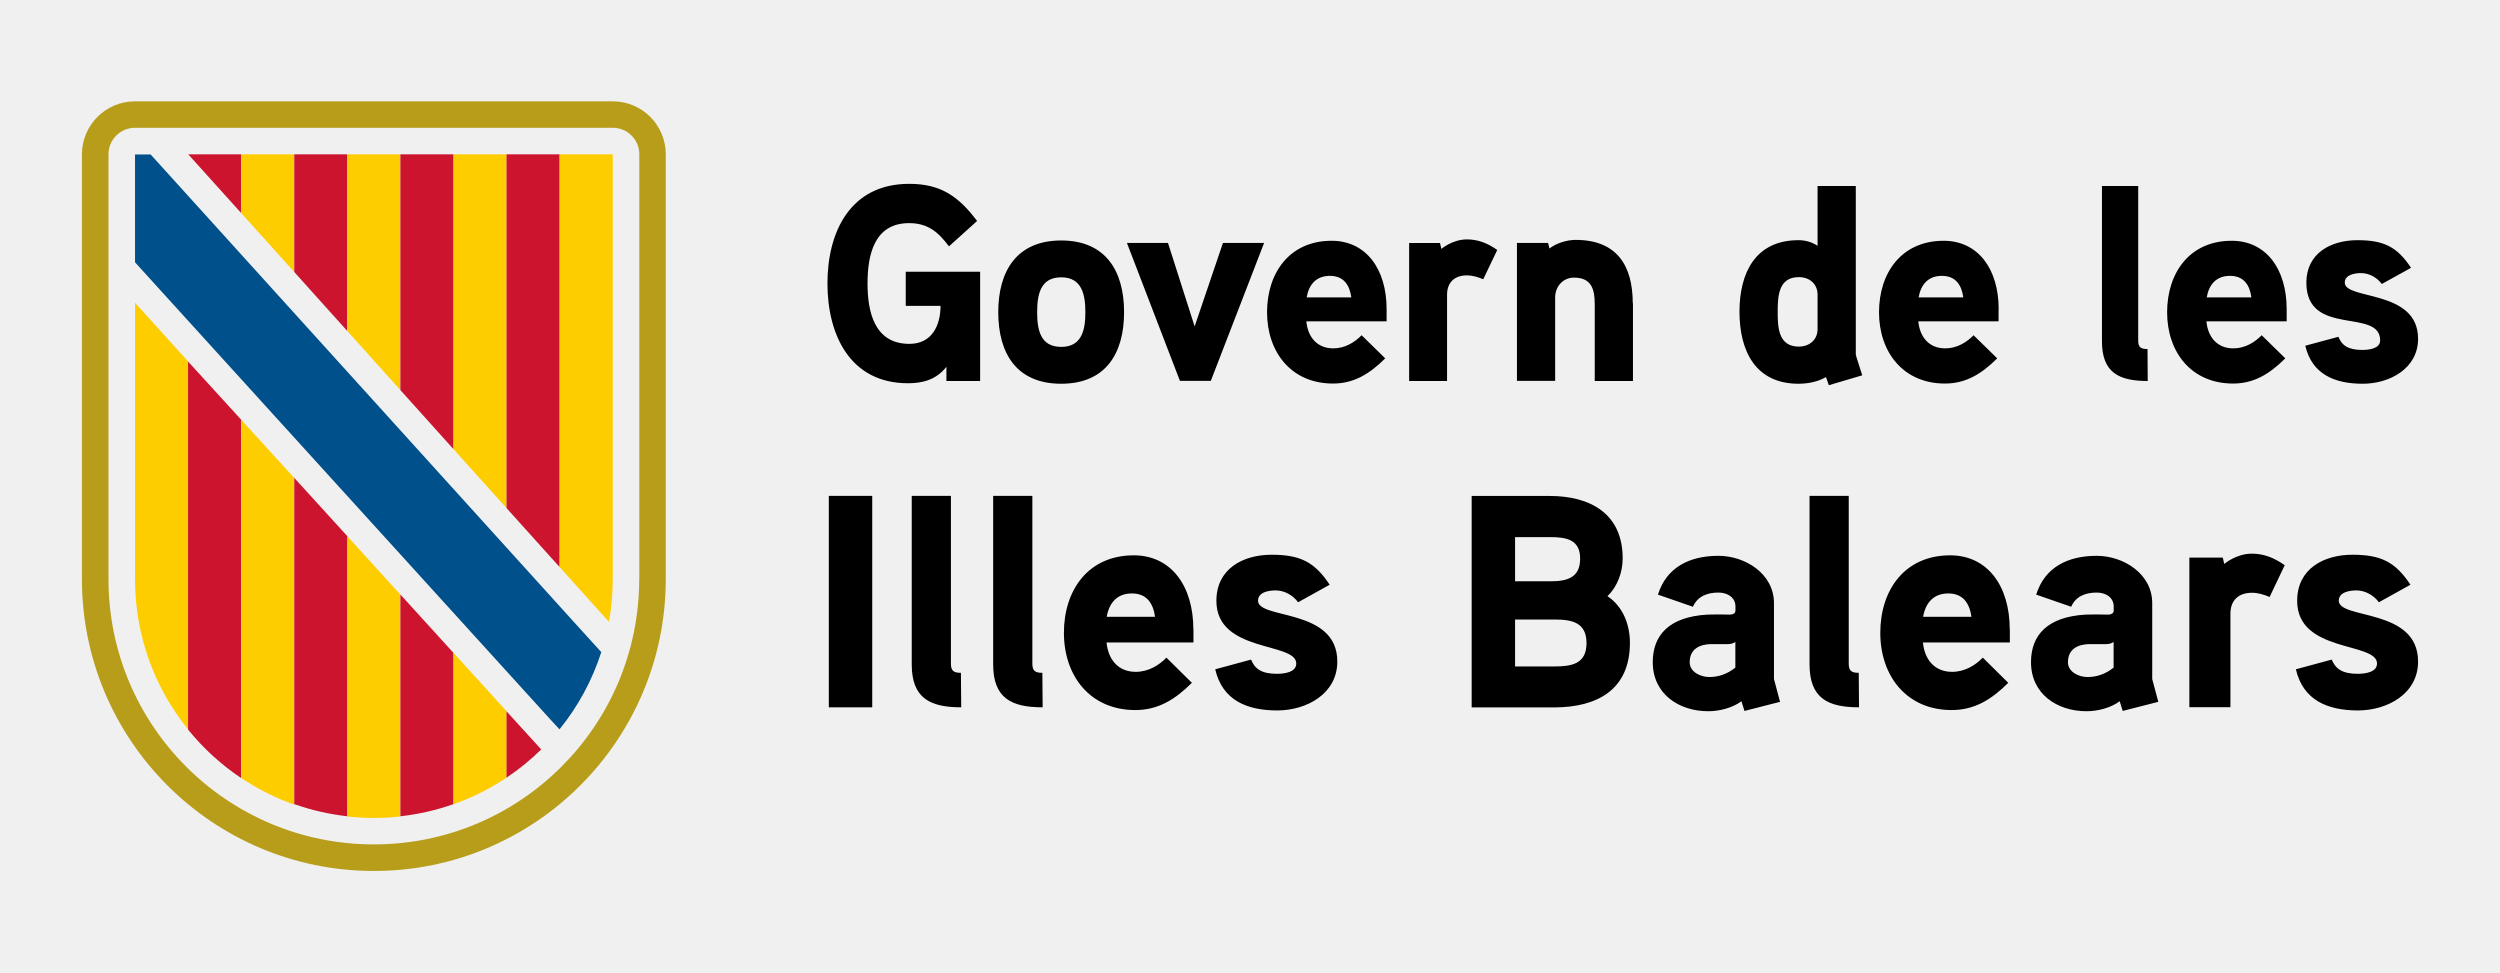
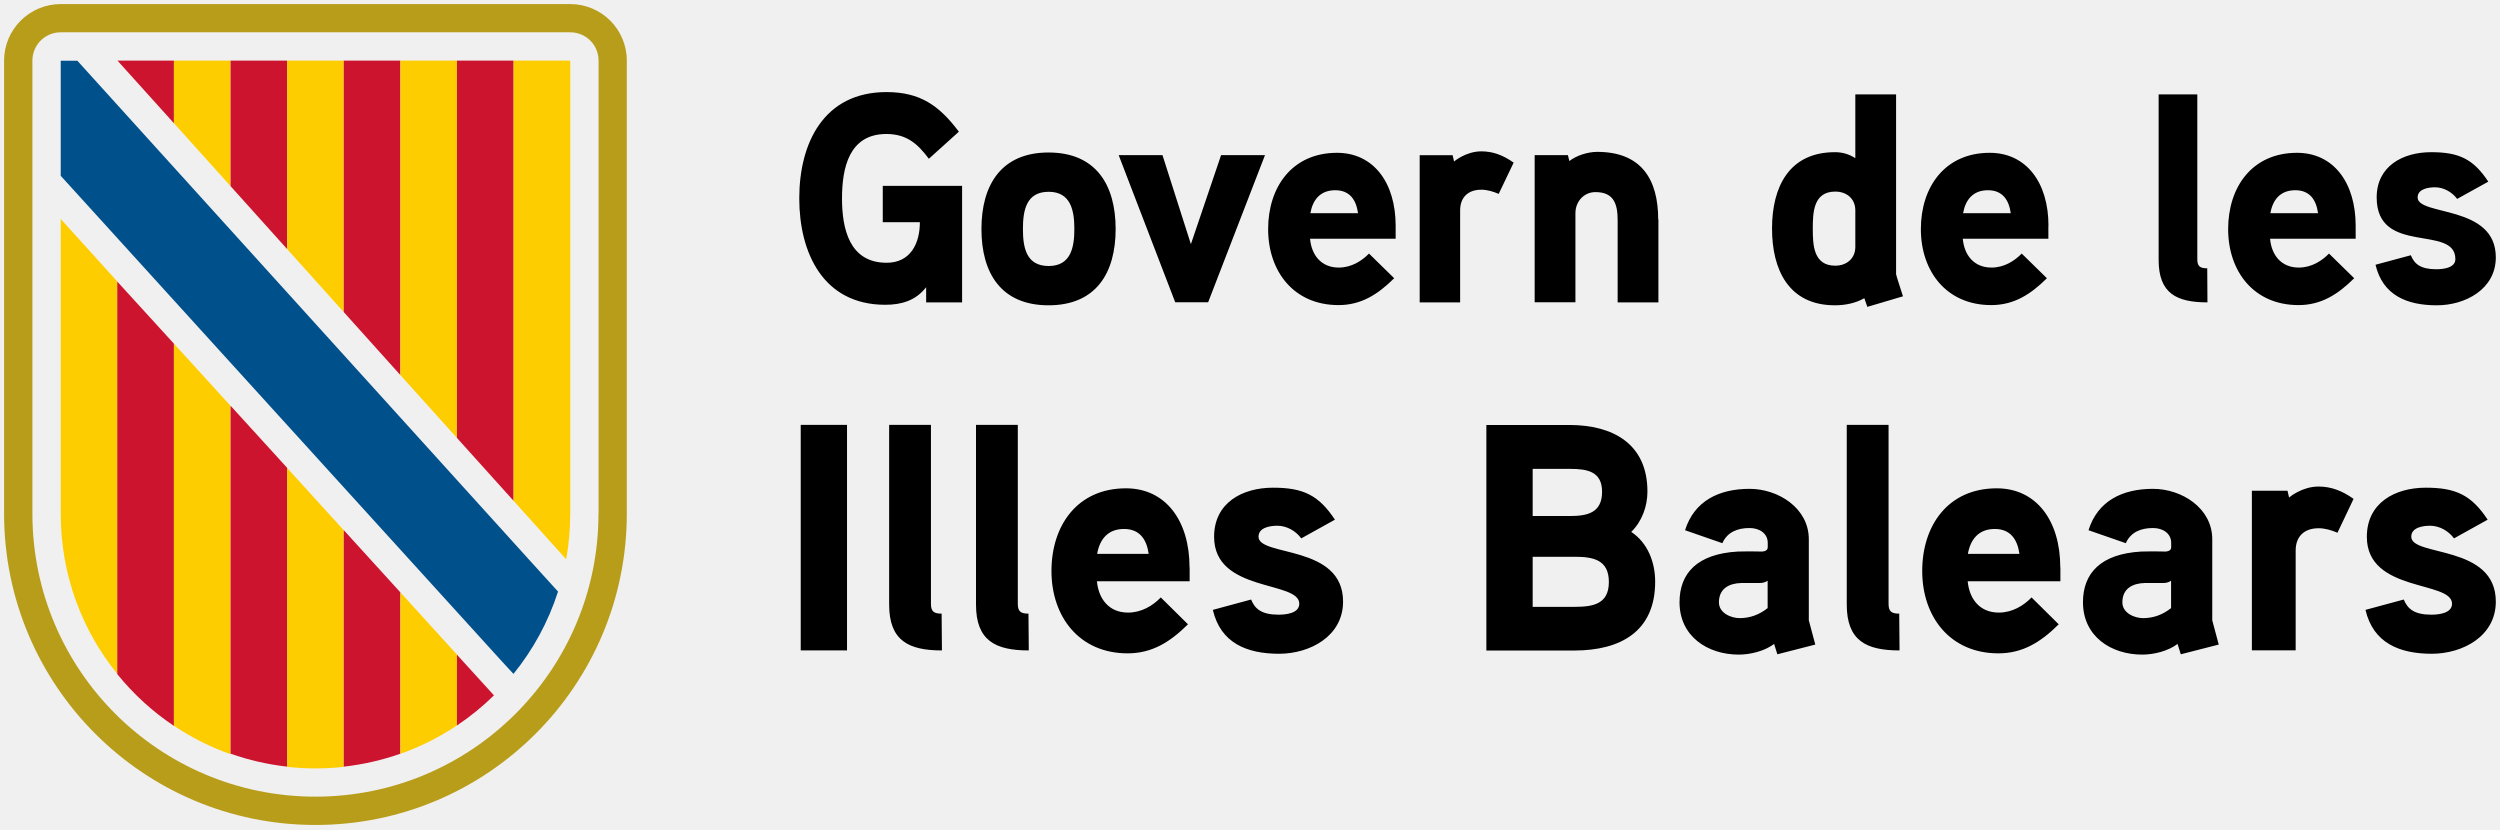
- <svg xmlns="http://www.w3.org/2000/svg" version="1.1" id="Capa_1" x="0px" y="0px" viewBox="0 0 255.12 99.21" style="enable-background:new 0 0 255.12 99.21;" xml:space="preserve">
+ <svg xmlns="http://www.w3.org/2000/svg" version="1.1" id="Capa_1" x="0px" y="0px" viewBox="7.97 9.95 239.19 79.33" xml:space="preserve">
  <style type="text/css">
	.st0{fill:#B89D1B;}
	.st1{fill:#CC142E;}
	.st2{fill:#FECD00;}
	.st3{fill:#FFFFFF;}
	.st4{fill:#00508B;}
	.st5{fill:#3C3C3B;}
</style>
  <g>
    <g>
      <g>
        <path d="M92.43,27.73v3.48h3.55c0,2.02-0.89,3.88-3.18,3.88c-3.58,0-4.27-3.28-4.27-6.16c0-2.88,0.66-6.16,4.24-6.16     c1.92,0,2.98,0.91,4.07,2.37l2.87-2.59c-1.89-2.51-3.7-3.79-6.93-3.79c-5.99,0-8.34,4.87-8.34,10.17     c0,5.21,2.29,10.18,8.22,10.18c1.57,0,2.92-0.4,3.92-1.68v1.45h3.44V27.73H92.43z M114.71,31.86c0-4.19-1.86-7.32-6.42-7.32     c-4.55,0-6.42,3.14-6.42,7.32c0,4.19,1.86,7.3,6.42,7.3C112.85,39.16,114.71,36.05,114.71,31.86 M110.76,31.86     c0,1.77-0.34,3.54-2.46,3.54c-2.15,0-2.46-1.77-2.46-3.54c0-1.77,0.31-3.56,2.46-3.56C110.42,28.3,110.76,30.09,110.76,31.86      M124.8,24.79l-2.89,8.52l-2.72-8.52H115l5.41,14.08h3.15l5.44-14.08H124.8z M141.5,31.55c0-4.13-2.12-6.98-5.61-6.98     c-4.3,0-6.59,3.28-6.59,7.3c0,4.05,2.46,7.27,6.73,7.27c2.15,0,3.75-1,5.33-2.57l-2.41-2.36c-0.69,0.71-1.69,1.34-2.89,1.34     c-1.69,0-2.61-1.2-2.75-2.76h8.19V31.55z M133.34,30.35c0.23-1.31,0.97-2.2,2.38-2.2c1.4,0,2.01,0.94,2.18,2.2H133.34z      M152.79,25.51c-1-0.71-1.98-1.08-3.09-1.08c-1.49,0-2.61,0.97-2.61,0.97l-0.14-0.6h-3.15v14.08h3.87v-8.81     c0-1.2,0.72-1.97,2.03-1.97c0.55,0,1.12,0.17,1.66,0.4L152.79,25.51z M166.62,30.95c0-3.9-1.66-6.47-5.84-6.47     c-0.92,0-2.03,0.37-2.66,0.88l-0.14-0.57h-3.18v14.08h3.9v-8.52c0-1.11,0.8-2.02,1.92-2.02c1.78,0,2.12,1.17,2.12,2.71v7.84h3.9     V30.95z M190.04,38.3c-0.06-0.2-0.66-2.02-0.66-2.11V18.98h-3.9v6.1c-0.63-0.4-1.26-0.57-1.95-0.57c-4.41,0-6.02,3.36-6.02,7.3     c0,3.93,1.58,7.35,6.02,7.35c0.97,0,1.98-0.2,2.81-0.68l0.29,0.83L190.04,38.3z M185.48,33.57c0,1.11-0.83,1.8-1.92,1.8     c-2.09,0-2.15-1.99-2.15-3.53c0-1.57,0.06-3.56,2.15-3.56c1.09,0,1.92,0.68,1.92,1.8V33.57z M203.96,31.55     c0-4.13-2.12-6.98-5.62-6.98c-4.3,0-6.59,3.28-6.59,7.3c0,4.05,2.46,7.27,6.73,7.27c2.15,0,3.75-1,5.33-2.57l-2.41-2.36     c-0.69,0.71-1.69,1.34-2.89,1.34c-1.69,0-2.61-1.2-2.75-2.76h8.19V31.55z M195.79,30.35c0.23-1.31,0.97-2.2,2.38-2.2     c1.4,0,2.01,0.94,2.18,2.2H195.79z M219.15,35.62c-0.66,0-0.95-0.17-0.95-0.85V18.98h-3.7v15.85c0,3.19,1.72,4.05,4.67,4.05     L219.15,35.62z M233.35,31.55c0-4.13-2.12-6.98-5.61-6.98c-4.3,0-6.59,3.28-6.59,7.3c0,4.05,2.46,7.27,6.73,7.27     c2.15,0,3.75-1,5.33-2.57l-2.41-2.36c-0.69,0.71-1.69,1.34-2.89,1.34c-1.69,0-2.61-1.2-2.75-2.76h8.19V31.55z M225.19,30.35     c0.23-1.31,0.97-2.2,2.38-2.2s2.01,0.94,2.18,2.2H225.19z M246.76,34.57c0-5.07-7.48-3.93-7.48-5.73c0-0.83,1.06-0.97,1.66-0.97     c0.83,0,1.63,0.45,2.12,1.11l2.98-1.65c-1.43-2.17-2.81-2.82-5.47-2.82c-2.72,0-5.21,1.34-5.21,4.33c0,5.61,7.53,2.54,7.53,5.9     c0,0.86-1.2,0.97-1.83,0.97c-1.46,0-2.09-0.48-2.43-1.34l-3.38,0.91c0.69,2.93,3.01,3.88,5.87,3.88     C243.84,39.16,246.76,37.62,246.76,34.57" />
        <path d="M89.01,50.6h-4.43v21.58h4.43V50.6z M98.06,68.66c-0.71,0-1.02-0.18-1.02-0.93V50.6h-4v17.19c0,3.46,1.86,4.39,5.05,4.39     L98.06,68.66z M106.37,68.66c-0.71,0-1.02-0.18-1.02-0.93V50.6h-4v17.19c0,3.46,1.86,4.39,5.05,4.39L106.37,68.66z M121.78,64.24     c0-4.48-2.29-7.57-6.08-7.57c-4.65,0-7.13,3.55-7.13,7.91c0,4.39,2.67,7.88,7.29,7.88c2.33,0,4.06-1.08,5.77-2.78l-2.6-2.57     c-0.74,0.77-1.83,1.45-3.13,1.45c-1.83,0-2.82-1.3-2.98-3h8.87V64.24z M112.94,62.94c0.25-1.42,1.05-2.38,2.57-2.38     c1.52,0,2.17,1.02,2.36,2.38H112.94z M136.47,67.51c0-5.5-8.09-4.27-8.09-6.21c0-0.9,1.15-1.05,1.8-1.05     c0.9,0,1.77,0.5,2.29,1.21l3.22-1.79c-1.55-2.35-3.04-3.06-5.92-3.06c-2.95,0-5.64,1.45-5.64,4.7c0,5.35,8.15,4.17,8.15,6.4     c0,0.93-1.3,1.05-1.98,1.05c-1.58,0-2.26-0.52-2.63-1.45l-3.66,0.99c0.74,3.18,3.25,4.2,6.36,4.2     C133.31,72.49,136.47,70.82,136.47,67.51 M166.33,65.6c0-1.86-0.71-3.71-2.29-4.76c1.02-0.99,1.55-2.44,1.55-3.86     c0-4.58-3.32-6.37-7.47-6.37h-7.94v21.58h8.43C162.99,72.18,166.33,70.39,166.33,65.6 M161.25,57c0,2.01-1.4,2.32-3.07,2.32     h-3.57v-4.51h3.57C159.82,54.81,161.25,55.05,161.25,57 M161.9,65.63c0,2.13-1.52,2.38-3.29,2.38h-4v-4.79h4     C160.38,63.22,161.9,63.49,161.9,65.63 M181.03,69.3v-7.76c0-2.97-2.91-4.82-5.67-4.82c-2.94,0-5.3,1.17-6.17,3.96l3.57,1.24     c0.46-1.05,1.43-1.45,2.6-1.45c0.96,0,1.74,0.52,1.74,1.42v0.43c0,0.18-0.12,0.37-0.53,0.4c0,0-1.3-0.03-2.33,0     c-3.88,0.22-5.58,2.07-5.58,4.85c0,3.25,2.67,5.01,5.67,5.01c1.12,0,2.48-0.34,3.38-1.02l0.31,0.99l3.63-0.93L181.03,69.3z      M177.09,68.13c-0.78,0.62-1.67,0.96-2.67,0.96c-0.84,0-1.99-0.49-1.99-1.51c0-1.33,0.99-1.82,2.14-1.85h1.74     c0.31,0,0.56-0.06,0.78-0.22V68.13z M189.68,68.66c-0.71,0-1.02-0.18-1.02-0.93V50.6h-4v17.19c0,3.46,1.86,4.39,5.05,4.39     L189.68,68.66z M205.09,64.24c0-4.48-2.29-7.57-6.08-7.57c-4.65,0-7.13,3.55-7.13,7.91c0,4.39,2.67,7.88,7.29,7.88     c2.33,0,4.06-1.08,5.77-2.78l-2.6-2.57c-0.74,0.77-1.83,1.45-3.13,1.45c-1.83,0-2.82-1.3-2.98-3h8.87V64.24z M196.25,62.94     c0.25-1.42,1.06-2.38,2.57-2.38c1.52,0,2.17,1.02,2.36,2.38H196.25z M219.63,69.3v-7.76c0-2.97-2.91-4.82-5.67-4.82     c-2.95,0-5.3,1.17-6.17,3.96l3.57,1.24c0.46-1.05,1.43-1.45,2.6-1.45c0.96,0,1.74,0.52,1.74,1.42v0.43c0,0.18-0.12,0.37-0.53,0.4     c0,0-1.3-0.03-2.33,0c-3.88,0.22-5.58,2.07-5.58,4.85c0,3.25,2.67,5.01,5.67,5.01c1.12,0,2.48-0.34,3.38-1.02l0.31,0.99     l3.63-0.93L219.63,69.3z M215.69,68.13c-0.78,0.62-1.67,0.96-2.67,0.96c-0.84,0-1.99-0.49-1.99-1.51c0-1.33,0.99-1.82,2.14-1.85     h1.74c0.31,0,0.56-0.06,0.78-0.22V68.13z M233.15,57.68c-1.08-0.77-2.14-1.18-3.35-1.18c-1.61,0-2.82,1.05-2.82,1.05l-0.15-0.65     h-3.41v15.27h4.19v-9.55c0-1.3,0.77-2.13,2.2-2.13c0.59,0,1.21,0.18,1.8,0.43L233.15,57.68z M246.76,67.51     c0-5.5-8.09-4.27-8.09-6.21c0-0.9,1.15-1.05,1.8-1.05c0.9,0,1.77,0.5,2.29,1.21l3.22-1.79c-1.55-2.35-3.04-3.06-5.92-3.06     c-2.95,0-5.64,1.45-5.64,4.7c0,5.35,8.15,4.17,8.15,6.4c0,0.93-1.3,1.05-1.98,1.05c-1.58,0-2.26-0.52-2.64-1.45l-3.66,0.99     c0.74,3.18,3.26,4.2,6.36,4.2C243.6,72.49,246.76,70.82,246.76,67.51" />
        <path class="st0" d="M62.53,10.34H13.78c-2.99,0-5.42,2.42-5.42,5.42v43.33c0,16.45,13.34,29.79,29.79,29.79     c16.45,0,29.79-13.34,29.79-29.79V15.75C67.94,12.76,65.52,10.34,62.53,10.34 M65.23,59.09c0,14.96-12.13,27.08-27.08,27.08     c-14.96,0-27.08-12.12-27.08-27.08V15.75c0-1.5,1.21-2.71,2.71-2.71h48.75c1.5,0,2.71,1.21,2.71,2.71V59.09z" />
      </g>
      <polygon class="st1" points="24.61,15.75 19.21,15.75 24.61,21.74   " />
      <polygon class="st2" points="24.61,21.17 24.61,15.75 30.03,15.75 30.03,27.76 24.61,21.74   " />
      <polygon class="st1" points="30.03,15.75 35.44,15.75 35.44,33.78 30.03,27.76   " />
      <polygon class="st2" points="35.44,15.75 40.86,15.75 40.86,39.81 35.44,33.78   " />
      <polygon class="st1" points="40.86,15.75 46.28,15.75 46.28,45.84 40.86,39.81   " />
      <polygon class="st2" points="46.28,44.19 46.28,15.75 51.69,15.75 51.69,48.25 51.69,51.85 46.28,45.84   " />
      <polygon class="st1" points="51.69,15.75 57.11,15.75 57.11,57.87 51.69,51.85   " />
      <g>
        <path class="st2" d="M57.11,57.87V15.75h5.42v43.34c0,1.49-0.13,2.95-0.39,4.37L57.11,57.87z" />
        <path class="st2" d="M13.78,59.12c0,5.8,2.03,11.14,5.42,15.32V36.89l-5.42-5.99V59.12z" />
        <path class="st1" d="M19.19,36.89v37.56c1.55,1.91,3.37,3.58,5.42,4.95V42.83L19.19,36.89z" />
        <path class="st2" d="M24.61,42.83v36.56c1.67,1.12,3.49,2.04,5.42,2.72V48.78L24.61,42.83z" />
        <path class="st1" d="M30.03,82.06c1.73,0.61,3.54,1.03,5.42,1.24V54.72l-5.42-5.95V82.06z" />
        <path class="st2" d="M35.44,79.4v3.92c0.89,0.1,1.79,0.15,2.71,0.15c0.92,0,1.82-0.05,2.71-0.15V60.68l-5.42-5.96V79.4z" />
        <path class="st1" d="M46.28,66.63l-5.42-5.96V83.3c1.88-0.21,3.69-0.63,5.42-1.24V66.63z" />
      </g>
      <polygon class="st3" points="46.28,62.57 46.35,62.52 46.28,62.44   " />
      <g>
        <path class="st2" d="M46.28,82.07c1.93-0.68,3.75-1.6,5.42-2.72v-6.76l-5.42-5.96V82.07z" />
        <path class="st1" d="M51.69,72.59v6.77c1.27-0.85,2.45-1.81,3.54-2.88L51.69,72.59z" />
        <path class="st4" d="M57.11,74.41c1.87-2.31,3.32-4.97,4.25-7.86L58.5,63.4L15.37,15.76l-1.59,0v11.01     c0,0,42.23,46.48,42.23,46.48l1.08,1.17L57.11,74.41z" />
      </g>
    </g>
  </g>
</svg>
